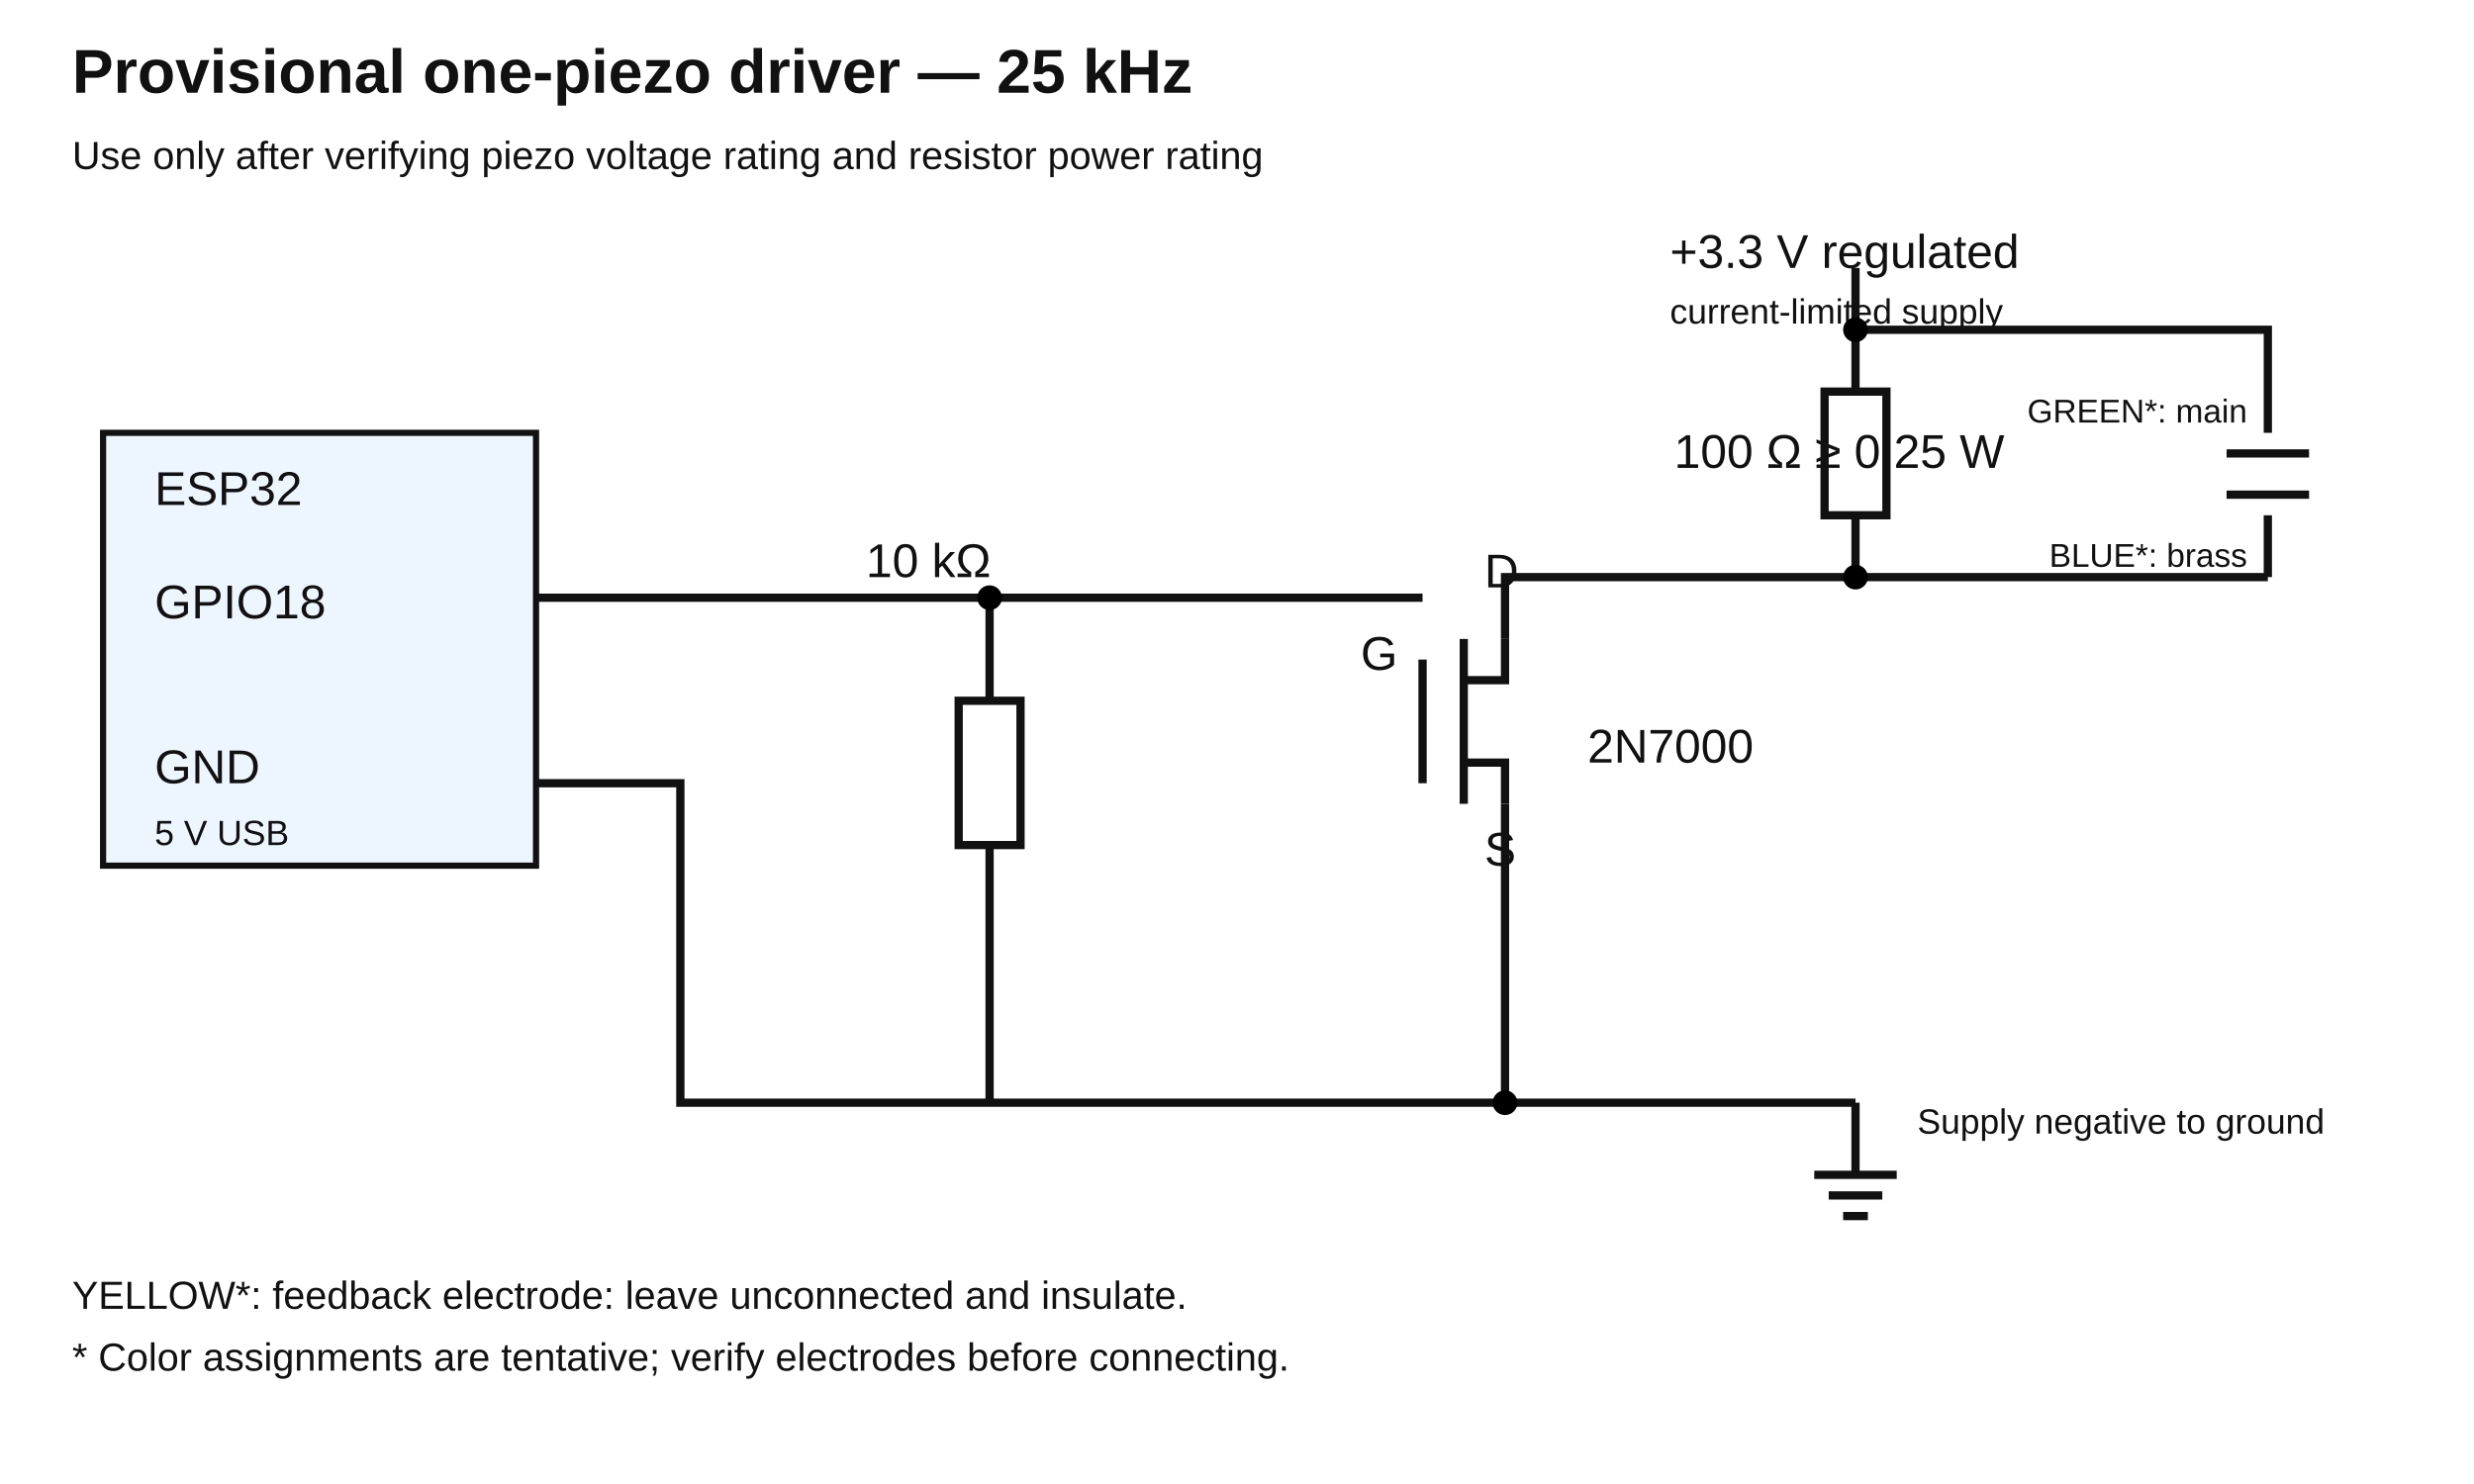
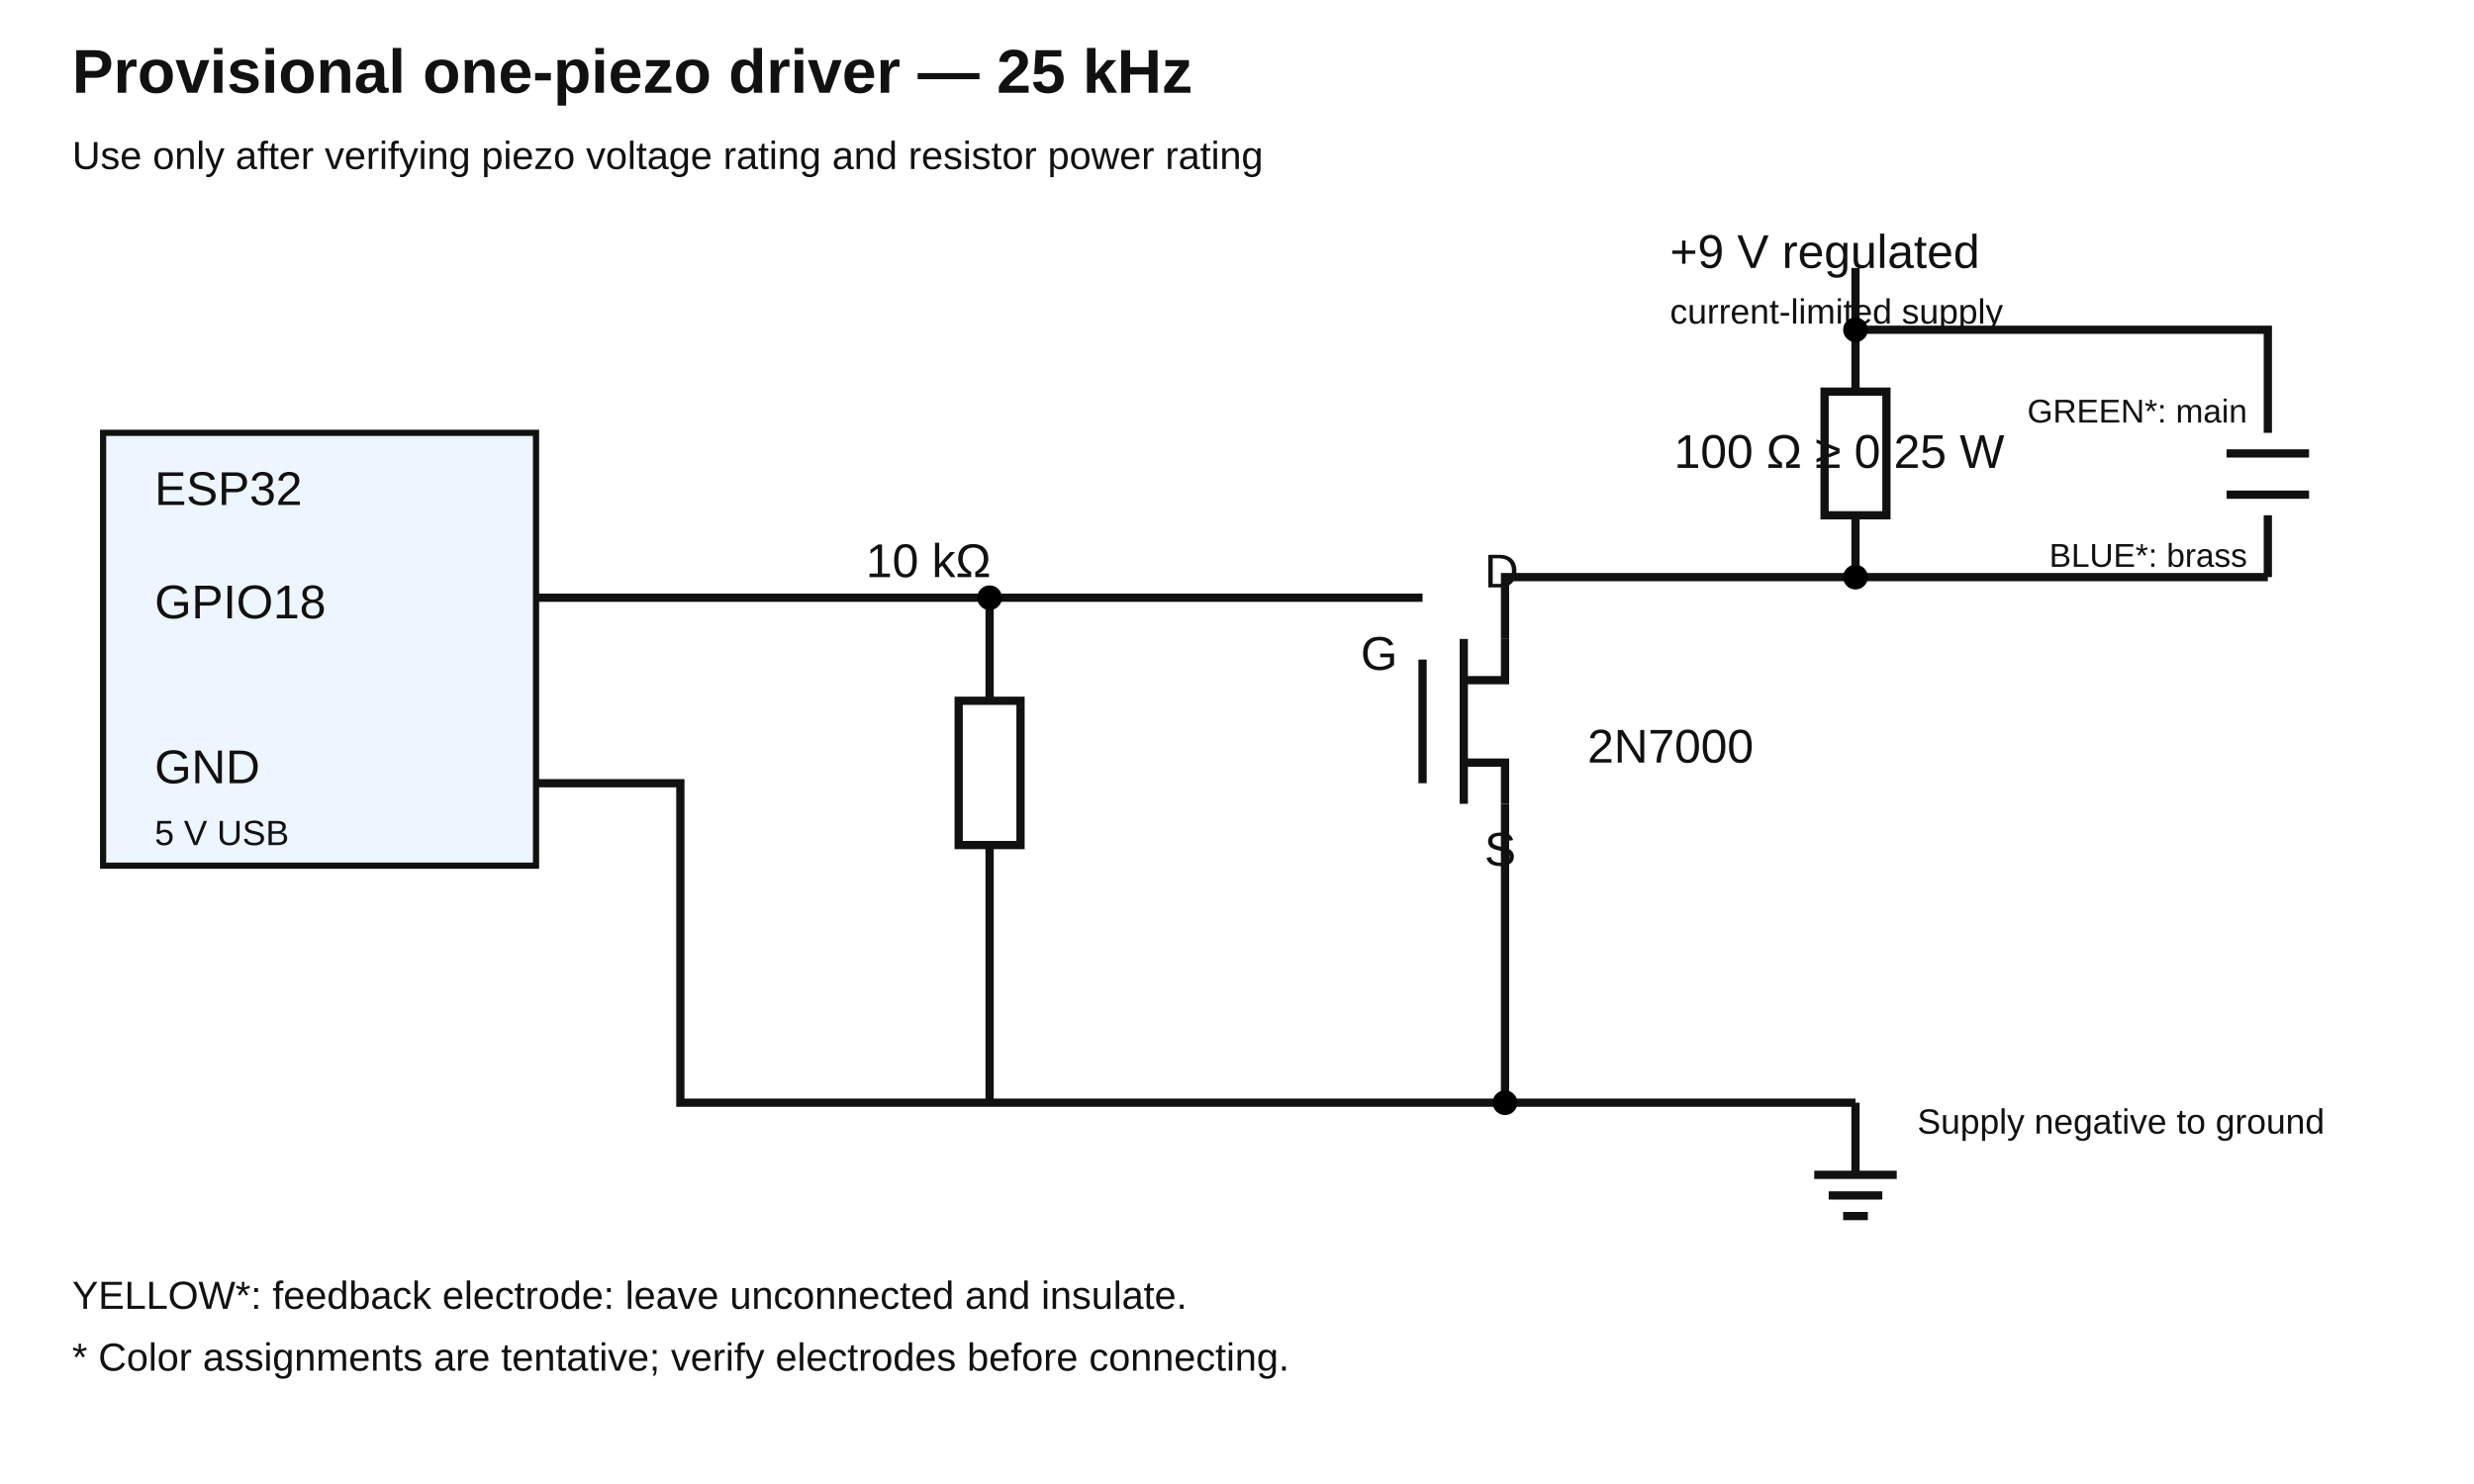
<svg xmlns="http://www.w3.org/2000/svg" width="1200" height="720" viewBox="0 0 1200 720">
  <rect width="1200" height="720" fill="white" />
  <g font-family="Arial" fill="#111" font-size="23">
    <text x="35" y="45" font-size="30" font-weight="bold">Provisional one-piezo driver — 25 kHz</text>
    <text x="35" y="82" font-size="19">Use only after verifying piezo voltage rating and resistor power rating</text>
    <rect x="50" y="210" width="210" height="210" fill="#edf5ff" stroke="#111" stroke-width="3" />
    <text x="75" y="245">ESP32</text>
    <text x="75" y="300">GPIO18</text>
    <text x="75" y="380">GND</text>
    <text x="75" y="410" font-size="17">5 V USB</text>
    <text x="420" y="280">10 kΩ</text>
    <text x="660" y="325">G</text>
    <text x="720" y="285">D</text>
    <text x="720" y="420">S</text>
    <text x="770" y="370">2N7000</text>
-     <text x="810" y="130">+3.3 V regulated</text>
+     <text x="810" y="130">+9 V regulated</text>
    <text x="810" y="157" font-size="17">current-limited supply</text>
    <text x="812" y="227">100 Ω ≥ 0.25 W</text>
    <text x="1090" y="205" text-anchor="end" font-size="16">GREEN*: main</text>
    <text x="1090" y="275" text-anchor="end" font-size="16">BLUE*: brass</text>
    <text x="930" y="550" font-size="17">Supply negative to ground</text>
    <text x="35" y="635" font-size="19">YELLOW*: feedback electrode: leave unconnected and insulate.</text>
    <text x="35" y="665" font-size="19">* Color assignments are tentative; verify electrodes before connecting.</text>
  </g>
  <g stroke="#111" stroke-width="4" fill="none">
    <path d="M260 290 H690 M260 380 H330 V535 H900 M480 290 V340 M480 410 V535 M730 310 V280 H1100 M730 390 V535 M900 130 V190 M900 250 V280 M900 160 H1100 V210 M1100 250 V280" />
    <rect x="465" y="340" width="30" height="70" />
    <rect x="885" y="190" width="30" height="60" />
    <path d="M1080 220 H1120 M1080 240 H1120 M710 310 V390 M690 320 V380 M710 330 H730 V310 M710 370 H730 V390 M900 535 V570 M880 570 H920 M887 580 H913 M894 590 H906" />
  </g>
  <circle cx="480" cy="290" r="6" />
  <circle cx="900" cy="160" r="6" />
  <circle cx="900" cy="280" r="6" />
  <circle cx="730" cy="535" r="6" />
</svg>
